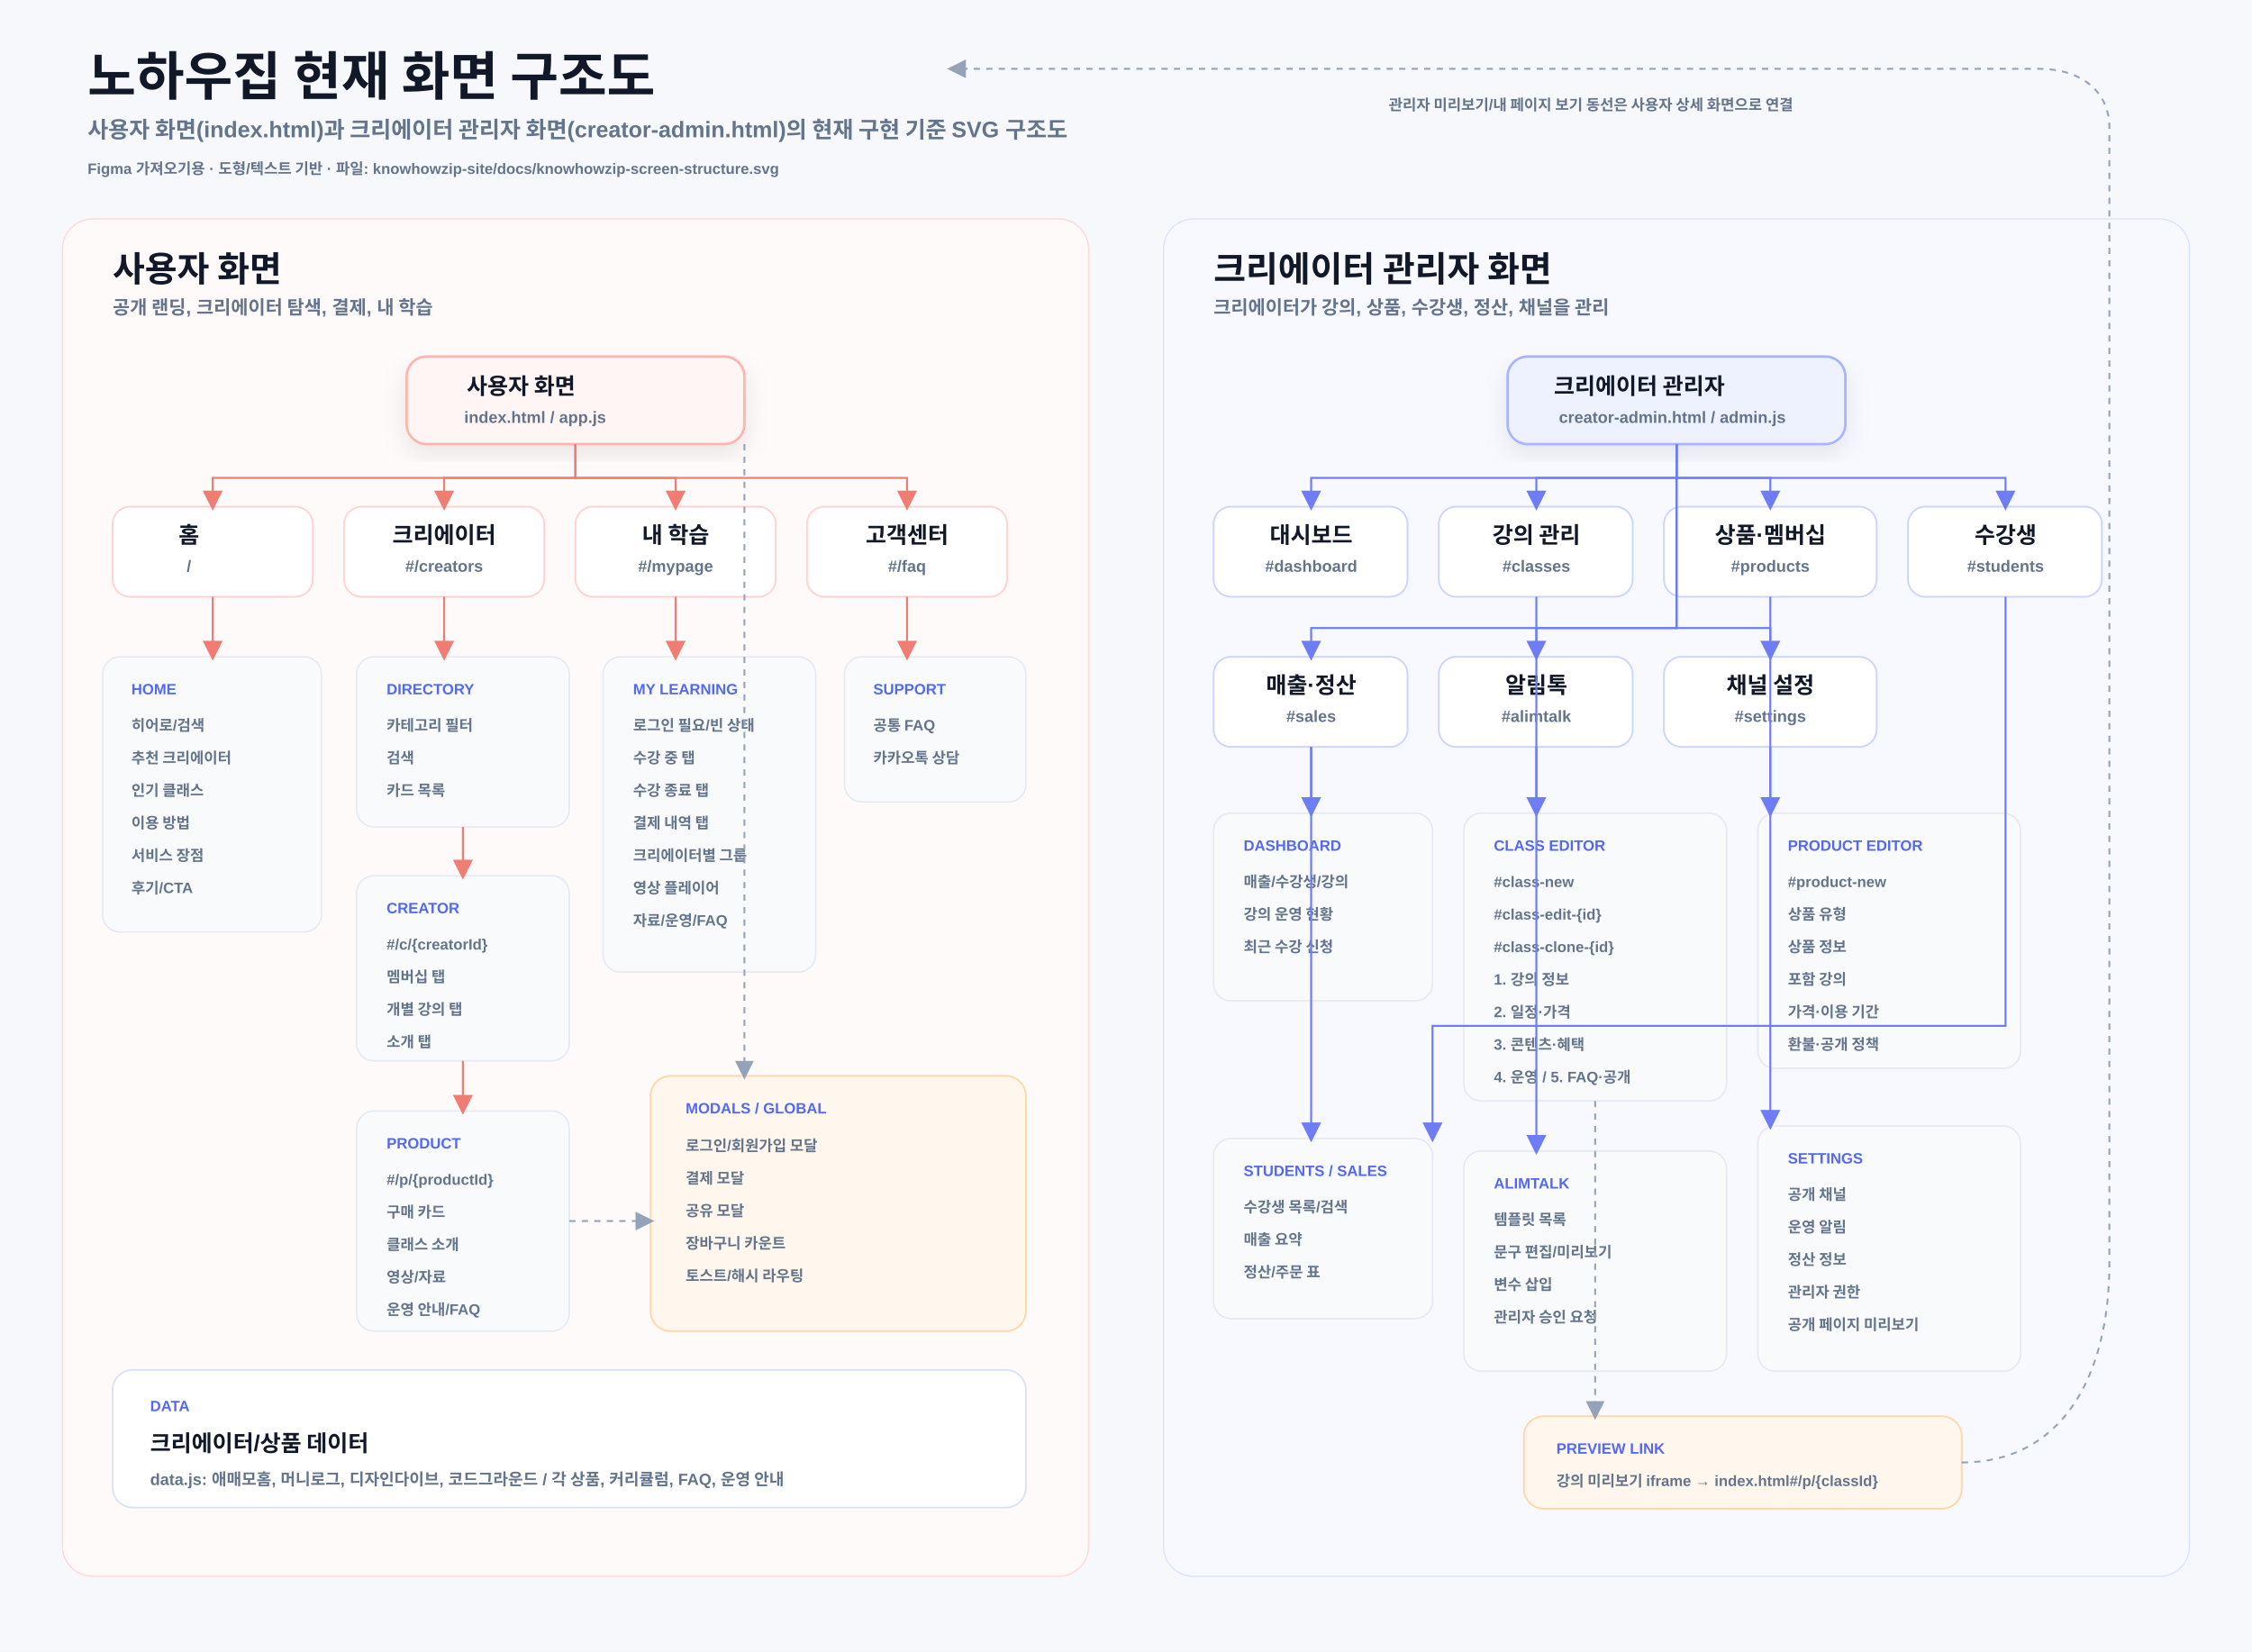
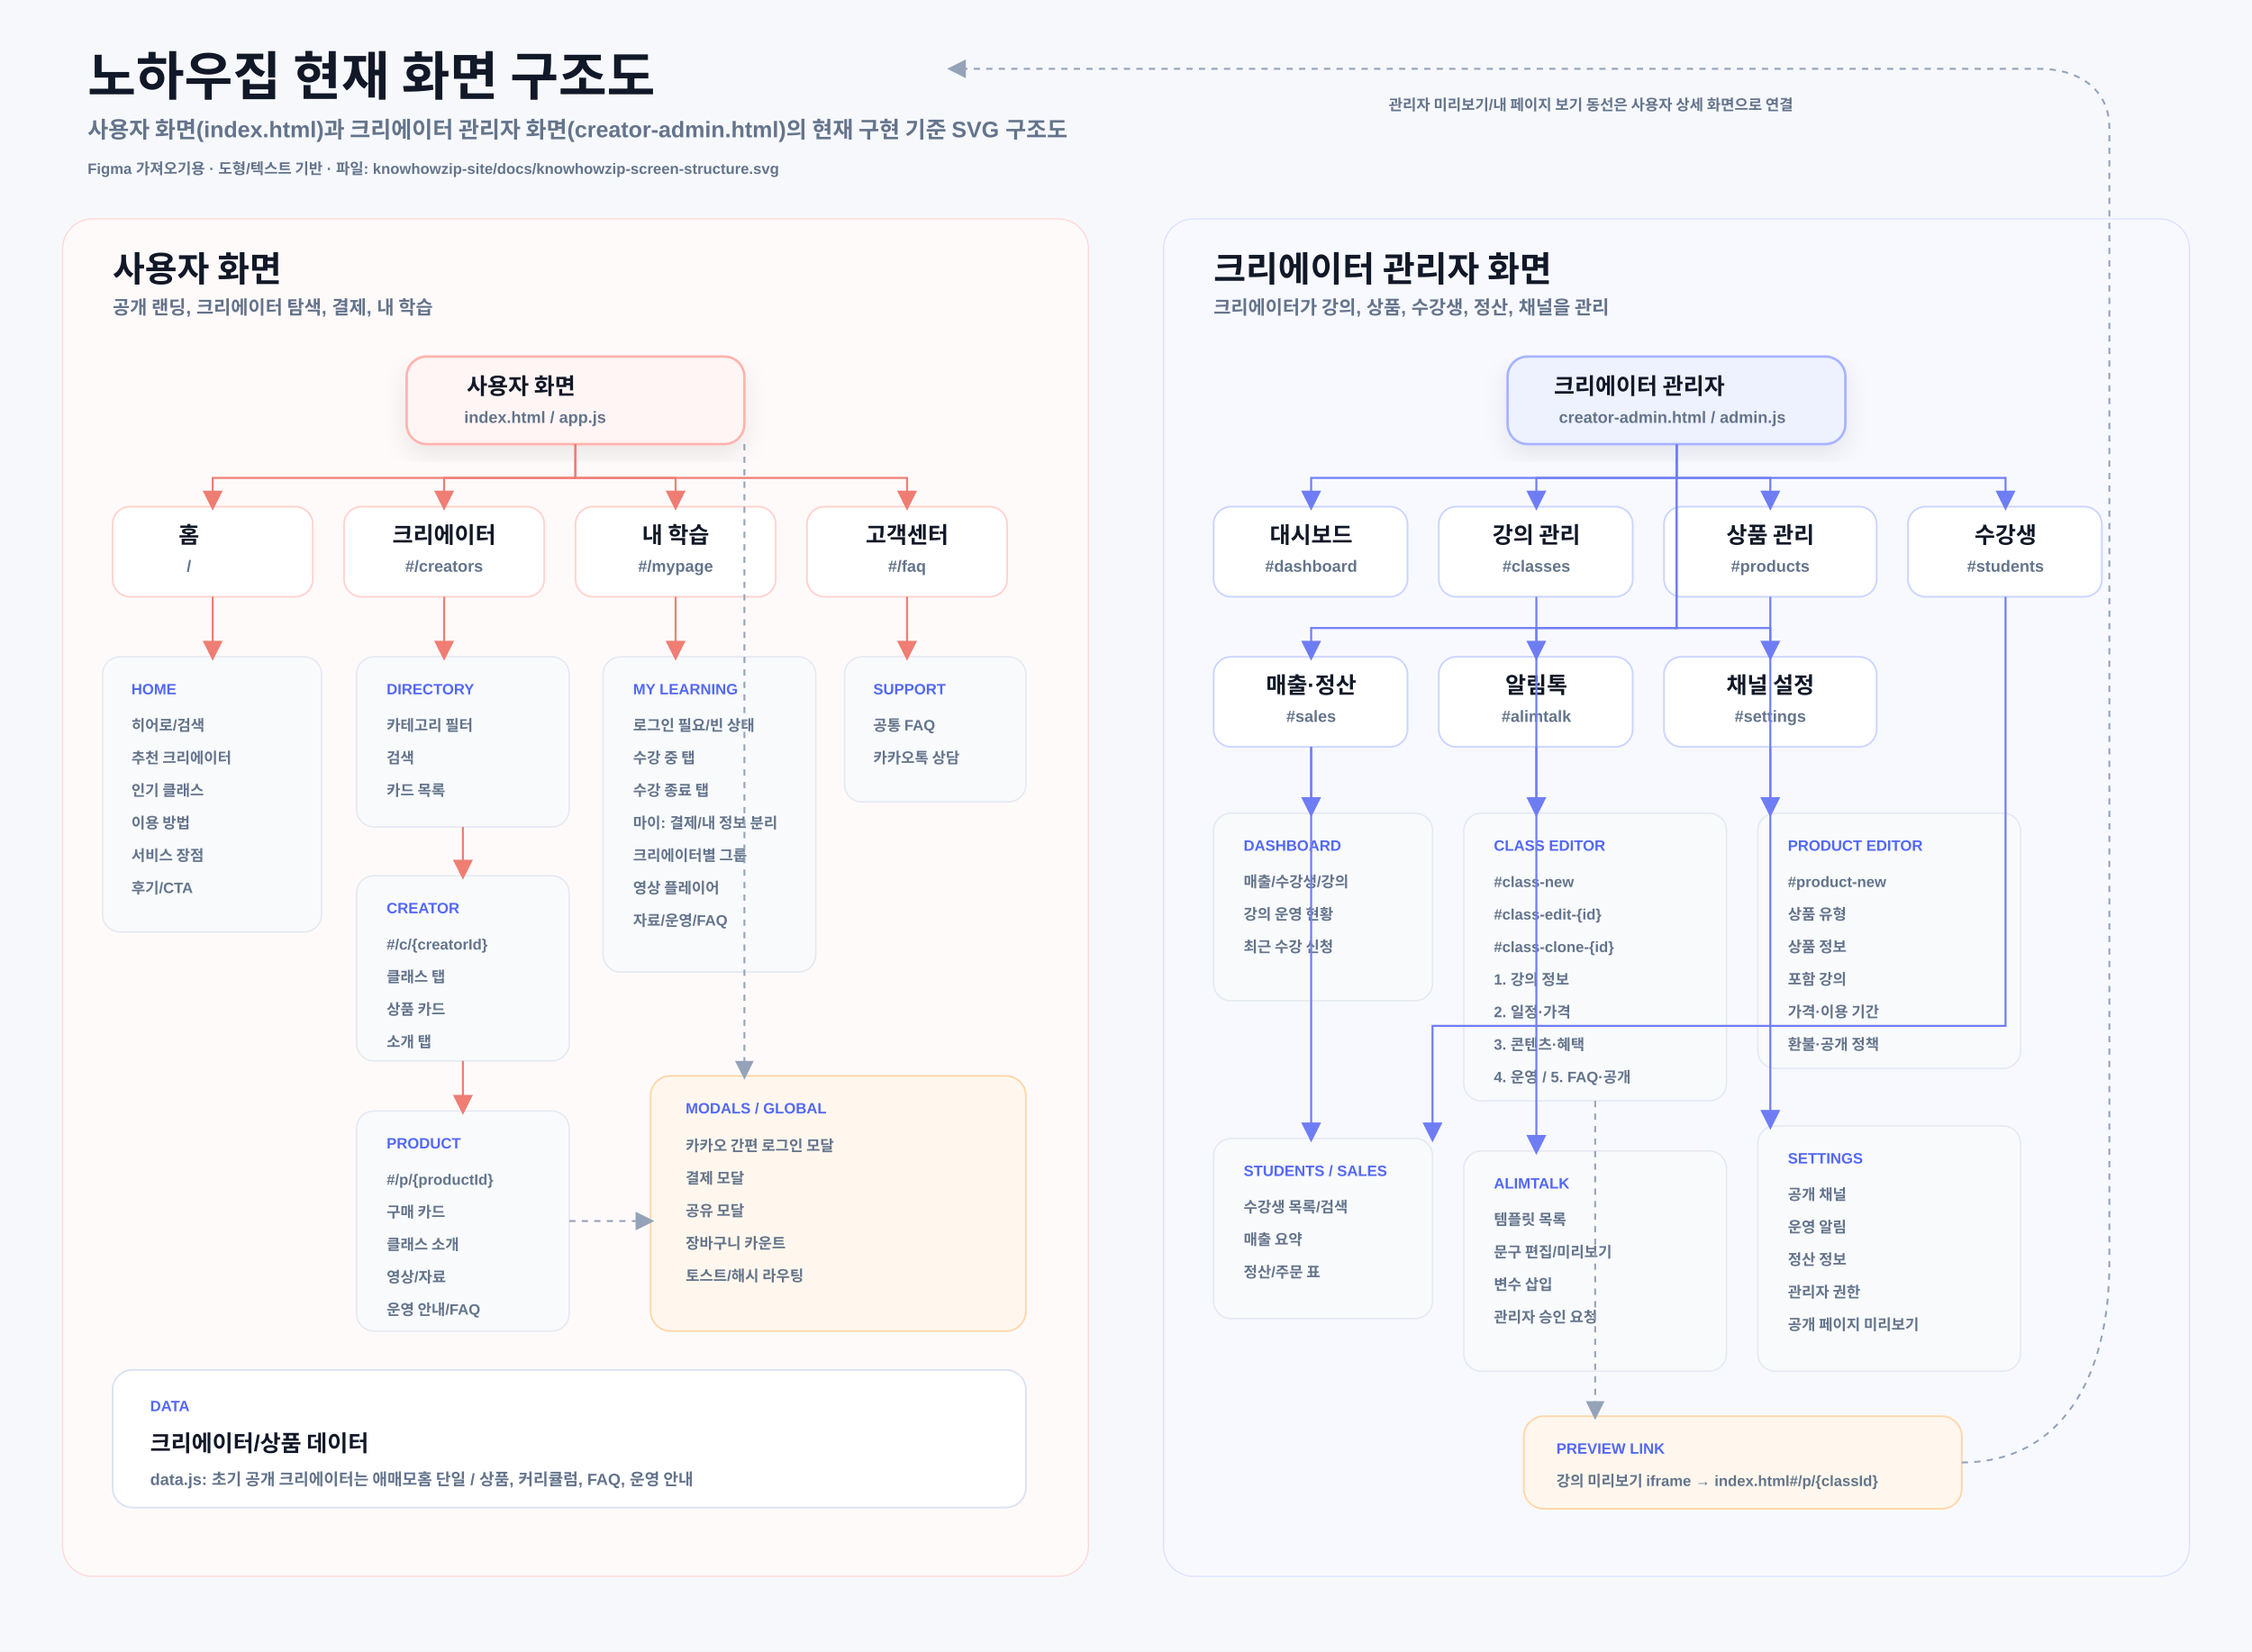
<svg xmlns="http://www.w3.org/2000/svg" width="1800" height="1320" viewBox="0 0 1800 1320" fill="none">
  <style>
    .bg{fill:#f6f8fc}
    .title{font-family:Pretendard,"Noto Sans KR",Arial,sans-serif;font-size:42px;font-weight:900;fill:#111827}
    .subtitle{font-family:Pretendard,"Noto Sans KR",Arial,sans-serif;font-size:18px;font-weight:600;fill:#64748b}
    .lane-title{font-family:Pretendard,"Noto Sans KR",Arial,sans-serif;font-size:28px;font-weight:900;fill:#111827}
    .lane-sub{font-family:Pretendard,"Noto Sans KR",Arial,sans-serif;font-size:15px;font-weight:600;fill:#64748b}
    .node-title{font-family:Pretendard,"Noto Sans KR",Arial,sans-serif;font-size:18px;font-weight:850;fill:#111827}
    .node-sub{font-family:Pretendard,"Noto Sans KR",Arial,sans-serif;font-size:13px;font-weight:600;fill:#64748b}
    .small{font-family:Pretendard,"Noto Sans KR",Arial,sans-serif;font-size:12px;font-weight:700;fill:#64748b}
    .tag{font-family:Pretendard,"Noto Sans KR",Arial,sans-serif;font-size:12px;font-weight:850;fill:#5368f5}
    .card{fill:#ffffff;stroke:#dbe3f0;stroke-width:1.4}
    .root-user{fill:#fff5f5;stroke:#ffb4ae;stroke-width:2}
    .root-admin{fill:#eef2ff;stroke:#a8b4ff;stroke-width:2}
    .section-user{fill:#ffffff;stroke:#ffd3cf;stroke-width:1.4}
    .section-admin{fill:#ffffff;stroke:#cbd5ff;stroke-width:1.4}
    .subnode{fill:#f8fafc;stroke:#e5e9f2;stroke-width:1.2}
    .modal{fill:#fff7ed;stroke:#fed7aa;stroke-width:1.4}
    .line{stroke:#94a3b8;stroke-width:1.5}
    .line-user{stroke:#ef7d73;stroke-width:1.6}
    .line-admin{stroke:#6f7df5;stroke-width:1.6}
    .dash{stroke-dasharray:5 5}
  </style>
  <defs>
    <marker id="arrow-gray" markerWidth="10" markerHeight="10" refX="8" refY="5" orient="auto">
      <path d="M0 0 L10 5 L0 10 Z" fill="#94a3b8" />
    </marker>
    <marker id="arrow-user" markerWidth="10" markerHeight="10" refX="8" refY="5" orient="auto">
      <path d="M0 0 L10 5 L0 10 Z" fill="#ef7d73" />
    </marker>
    <marker id="arrow-admin" markerWidth="10" markerHeight="10" refX="8" refY="5" orient="auto">
      <path d="M0 0 L10 5 L0 10 Z" fill="#6f7df5" />
    </marker>
    <filter id="shadow" x="-10%" y="-10%" width="120%" height="130%">
      <feDropShadow dx="0" dy="8" stdDeviation="10" flood-color="#0f172a" flood-opacity="0.08" />
    </filter>
  </defs>
  <rect class="bg" width="1800" height="1320" />
  <text class="title" x="70" y="76">노하우집 현재 화면 구조도</text>
  <text class="subtitle" x="70" y="110">사용자 화면(index.html)과 크리에이터 관리자 화면(creator-admin.html)의 현재 구현 기준 SVG 구조도</text>
  <text class="small" x="70" y="139">Figma 가져오기용 · 도형/텍스트 기반 · 파일: knowhowzip-site/docs/knowhowzip-screen-structure.svg</text>
  <rect x="50" y="175" width="820" height="1085" rx="24" fill="#fffafa" stroke="#ffd8d5" />
  <rect x="930" y="175" width="820" height="1085" rx="24" fill="#f8f9ff" stroke="#dbe2ff" />
  <text class="lane-title" x="90" y="225">사용자 화면</text>
  <text class="lane-sub" x="90" y="251">공개 랜딩, 크리에이터 탐색, 결제, 내 학습</text>
  <text class="lane-title" x="970" y="225">크리에이터 관리자 화면</text>
  <text class="lane-sub" x="970" y="251">크리에이터가 강의, 상품, 수강생, 정산, 채널을 관리</text>
  <rect class="root-user" x="325" y="285" width="270" height="70" rx="16" filter="url(#shadow)" />
  <text class="node-title" x="373" y="315">사용자 화면</text>
  <text class="node-sub" x="371" y="338">index.html / app.js</text>
  <rect class="section-user" x="90" y="405" width="160" height="72" rx="14" />
  <text class="node-title" x="151" y="434" text-anchor="middle">홈</text>
  <text class="node-sub" x="151" y="457" text-anchor="middle">/</text>
  <rect class="section-user" x="275" y="405" width="160" height="72" rx="14" />
  <text class="node-title" x="355" y="434" text-anchor="middle">크리에이터</text>
  <text class="node-sub" x="355" y="457" text-anchor="middle">#/creators</text>
  <rect class="section-user" x="460" y="405" width="160" height="72" rx="14" />
  <text class="node-title" x="540" y="434" text-anchor="middle">내 학습</text>
  <text class="node-sub" x="540" y="457" text-anchor="middle">#/mypage</text>
  <rect class="section-user" x="645" y="405" width="160" height="72" rx="14" />
  <text class="node-title" x="725" y="434" text-anchor="middle">고객센터</text>
  <text class="node-sub" x="725" y="457" text-anchor="middle">#/faq</text>
  <path class="line-user" d="M460 355 V382 H170 V405" marker-end="url(#arrow-user)" />
  <path class="line-user" d="M460 355 V382 H355 V405" marker-end="url(#arrow-user)" />
  <path class="line-user" d="M460 355 V382 H540 V405" marker-end="url(#arrow-user)" />
  <path class="line-user" d="M460 355 V382 H725 V405" marker-end="url(#arrow-user)" />
  <rect class="subnode" x="82" y="525" width="175" height="220" rx="14" />
  <text class="tag" x="105" y="555">HOME</text>
  <text class="small" x="105" y="584">히어로/검색</text>
  <text class="small" x="105" y="610">추천 크리에이터</text>
  <text class="small" x="105" y="636">인기 클래스</text>
  <text class="small" x="105" y="662">이용 방법</text>
  <text class="small" x="105" y="688">서비스 장점</text>
  <text class="small" x="105" y="714">후기/CTA</text>
  <path class="line-user" d="M170 477 V525" marker-end="url(#arrow-user)" />
  <rect class="subnode" x="285" y="525" width="170" height="136" rx="14" />
  <text class="tag" x="309" y="555">DIRECTORY</text>
  <text class="small" x="309" y="584">카테고리 필터</text>
  <text class="small" x="309" y="610">검색</text>
  <text class="small" x="309" y="636">카드 목록</text>
  <rect class="subnode" x="285" y="700" width="170" height="148" rx="14" />
  <text class="tag" x="309" y="730">CREATOR</text>
  <text class="small" x="309" y="759">#/c/{creatorId}</text>
-   <text class="small" x="309" y="785">멤버십 탭</text>
-   <text class="small" x="309" y="811">개별 강의 탭</text>
+   <text class="small" x="309" y="785">클래스 탭</text>
+   <text class="small" x="309" y="811">상품 카드</text>
  <text class="small" x="309" y="837">소개 탭</text>
  <rect class="subnode" x="285" y="888" width="170" height="176" rx="14" />
  <text class="tag" x="309" y="918">PRODUCT</text>
  <text class="small" x="309" y="947">#/p/{productId}</text>
  <text class="small" x="309" y="973">구매 카드</text>
  <text class="small" x="309" y="999">클래스 소개</text>
  <text class="small" x="309" y="1025">영상/자료</text>
  <text class="small" x="309" y="1051">운영 안내/FAQ</text>
  <path class="line-user" d="M355 477 V525" marker-end="url(#arrow-user)" />
  <path class="line-user" d="M370 661 V700" marker-end="url(#arrow-user)" />
  <path class="line-user" d="M370 848 V888" marker-end="url(#arrow-user)" />
  <rect class="subnode" x="482" y="525" width="170" height="252" rx="14" />
  <text class="tag" x="506" y="555">MY LEARNING</text>
  <text class="small" x="506" y="584">로그인 필요/빈 상태</text>
  <text class="small" x="506" y="610">수강 중 탭</text>
  <text class="small" x="506" y="636">수강 종료 탭</text>
-   <text class="small" x="506" y="662">결제 내역 탭</text>
+   <text class="small" x="506" y="662">마이: 결제/내 정보 분리</text>
  <text class="small" x="506" y="688">크리에이터별 그룹</text>
  <text class="small" x="506" y="714">영상 플레이어</text>
  <text class="small" x="506" y="740">자료/운영/FAQ</text>
  <path class="line-user" d="M540 477 V525" marker-end="url(#arrow-user)" />
  <rect class="subnode" x="675" y="525" width="145" height="116" rx="14" />
  <text class="tag" x="698" y="555">SUPPORT</text>
  <text class="small" x="698" y="584">공통 FAQ</text>
  <text class="small" x="698" y="610">카카오톡 상담</text>
  <path class="line-user" d="M725 477 V525" marker-end="url(#arrow-user)" />
  <rect class="modal" x="520" y="860" width="300" height="204" rx="16" />
  <text class="tag" x="548" y="890" fill="#c2410c">MODALS / GLOBAL</text>
-   <text class="small" x="548" y="920">로그인/회원가입 모달</text>
+   <text class="small" x="548" y="920">카카오 간편 로그인 모달</text>
  <text class="small" x="548" y="946">결제 모달</text>
  <text class="small" x="548" y="972">공유 모달</text>
  <text class="small" x="548" y="998">장바구니 카운트</text>
  <text class="small" x="548" y="1024">토스트/해시 라우팅</text>
  <path class="line dash" d="M455 976 H520" marker-end="url(#arrow-gray)" />
  <path class="line dash" d="M595 355 V860" marker-end="url(#arrow-gray)" />
  <rect class="card" x="90" y="1095" width="730" height="110" rx="16" />
  <text class="tag" x="120" y="1128">DATA</text>
  <text class="node-title" x="120" y="1160">크리에이터/상품 데이터</text>
-   <text class="node-sub" x="120" y="1187">data.js: 애매모홈, 머니로그, 디자인다이브, 코드그라운드 / 각 상품, 커리큘럼, FAQ, 운영 안내</text>
+   <text class="node-sub" x="120" y="1187">data.js: 초기 공개 크리에이터는 애매모홈 단일 / 상품, 커리큘럼, FAQ, 운영 안내</text>
  <rect class="root-admin" x="1205" y="285" width="270" height="70" rx="16" filter="url(#shadow)" />
  <text class="node-title" x="1242" y="315">크리에이터 관리자</text>
  <text class="node-sub" x="1246" y="338">creator-admin.html / admin.js</text>
  <rect class="section-admin" x="970" y="405" width="155" height="72" rx="14" />
  <text class="node-title" x="1048" y="434" text-anchor="middle">대시보드</text>
  <text class="node-sub" x="1048" y="457" text-anchor="middle">#dashboard</text>
  <rect class="section-admin" x="1150" y="405" width="155" height="72" rx="14" />
  <text class="node-title" x="1228" y="434" text-anchor="middle">강의 관리</text>
  <text class="node-sub" x="1228" y="457" text-anchor="middle">#classes</text>
  <rect class="section-admin" x="1330" y="405" width="170" height="72" rx="14" />
-   <text class="node-title" x="1415" y="434" text-anchor="middle">상품·멤버십</text>
+   <text class="node-title" x="1415" y="434" text-anchor="middle">상품 관리</text>
  <text class="node-sub" x="1415" y="457" text-anchor="middle">#products</text>
  <rect class="section-admin" x="1525" y="405" width="155" height="72" rx="14" />
  <text class="node-title" x="1603" y="434" text-anchor="middle">수강생</text>
  <text class="node-sub" x="1603" y="457" text-anchor="middle">#students</text>
  <rect class="section-admin" x="970" y="525" width="155" height="72" rx="14" />
  <text class="node-title" x="1048" y="554" text-anchor="middle">매출·정산</text>
  <text class="node-sub" x="1048" y="577" text-anchor="middle">#sales</text>
  <rect class="section-admin" x="1150" y="525" width="155" height="72" rx="14" />
  <text class="node-title" x="1228" y="554" text-anchor="middle">알림톡</text>
  <text class="node-sub" x="1228" y="577" text-anchor="middle">#alimtalk</text>
  <rect class="section-admin" x="1330" y="525" width="170" height="72" rx="14" />
  <text class="node-title" x="1415" y="554" text-anchor="middle">채널 설정</text>
  <text class="node-sub" x="1415" y="577" text-anchor="middle">#settings</text>
  <path class="line-admin" d="M1340 355 V382 H1048 V405" marker-end="url(#arrow-admin)" />
  <path class="line-admin" d="M1340 355 V382 H1228 V405" marker-end="url(#arrow-admin)" />
  <path class="line-admin" d="M1340 355 V382 H1415 V405" marker-end="url(#arrow-admin)" />
  <path class="line-admin" d="M1340 355 V382 H1603 V405" marker-end="url(#arrow-admin)" />
  <path class="line-admin" d="M1340 355 V502 H1048 V525" marker-end="url(#arrow-admin)" />
  <path class="line-admin" d="M1340 355 V502 H1228 V525" marker-end="url(#arrow-admin)" />
  <path class="line-admin" d="M1340 355 V502 H1415 V525" marker-end="url(#arrow-admin)" />
  <rect class="subnode" x="970" y="650" width="175" height="150" rx="14" />
  <text class="tag" x="994" y="680">DASHBOARD</text>
  <text class="small" x="994" y="709">매출/수강생/강의</text>
  <text class="small" x="994" y="735">강의 운영 현황</text>
  <text class="small" x="994" y="761">최근 수강 신청</text>
  <rect class="subnode" x="1170" y="650" width="210" height="230" rx="14" />
  <text class="tag" x="1194" y="680">CLASS EDITOR</text>
  <text class="small" x="1194" y="709">#class-new</text>
  <text class="small" x="1194" y="735">#class-edit-{id}</text>
  <text class="small" x="1194" y="761">#class-clone-{id}</text>
  <text class="small" x="1194" y="787">1. 강의 정보</text>
  <text class="small" x="1194" y="813">2. 일정·가격</text>
  <text class="small" x="1194" y="839">3. 콘텐츠·혜택</text>
  <text class="small" x="1194" y="865">4. 운영 / 5. FAQ·공개</text>
  <rect class="subnode" x="1405" y="650" width="210" height="204" rx="14" />
  <text class="tag" x="1429" y="680">PRODUCT EDITOR</text>
  <text class="small" x="1429" y="709">#product-new</text>
  <text class="small" x="1429" y="735">상품 유형</text>
  <text class="small" x="1429" y="761">상품 정보</text>
  <text class="small" x="1429" y="787">포함 강의</text>
  <text class="small" x="1429" y="813">가격·이용 기간</text>
  <text class="small" x="1429" y="839">환불·공개 정책</text>
  <rect class="subnode" x="970" y="910" width="175" height="144" rx="14" />
  <text class="tag" x="994" y="940">STUDENTS / SALES</text>
  <text class="small" x="994" y="969">수강생 목록/검색</text>
  <text class="small" x="994" y="995">매출 요약</text>
  <text class="small" x="994" y="1021">정산/주문 표</text>
  <rect class="subnode" x="1170" y="920" width="210" height="176" rx="14" />
  <text class="tag" x="1194" y="950">ALIMTALK</text>
  <text class="small" x="1194" y="979">템플릿 목록</text>
  <text class="small" x="1194" y="1005">문구 편집/미리보기</text>
  <text class="small" x="1194" y="1031">변수 삽입</text>
  <text class="small" x="1194" y="1057">관리자 승인 요청</text>
  <rect class="subnode" x="1405" y="900" width="210" height="196" rx="14" />
  <text class="tag" x="1429" y="930">SETTINGS</text>
  <text class="small" x="1429" y="959">공개 채널</text>
  <text class="small" x="1429" y="985">운영 알림</text>
  <text class="small" x="1429" y="1011">정산 정보</text>
  <text class="small" x="1429" y="1037">관리자 권한</text>
  <text class="small" x="1429" y="1063">공개 페이지 미리보기</text>
  <path class="line-admin" d="M1048 597 V650" marker-end="url(#arrow-admin)" />
  <path class="line-admin" d="M1228 477 V650" marker-end="url(#arrow-admin)" />
  <path class="line-admin" d="M1415 477 V650" marker-end="url(#arrow-admin)" />
  <path class="line-admin" d="M1603 477 V820 H1145 V910" marker-end="url(#arrow-admin)" />
  <path class="line-admin" d="M1048 597 V910" marker-end="url(#arrow-admin)" />
  <path class="line-admin" d="M1228 597 V920" marker-end="url(#arrow-admin)" />
  <path class="line-admin" d="M1415 597 V900" marker-end="url(#arrow-admin)" />
  <rect class="modal" x="1218" y="1132" width="350" height="74" rx="16" />
  <text class="tag" x="1244" y="1162" fill="#c2410c">PREVIEW LINK</text>
  <text class="small" x="1244" y="1188">강의 미리보기 iframe → index.html#/p/{classId}</text>
  <path class="line dash" d="M1275 880 V1132" marker-end="url(#arrow-gray)" />
  <path class="line dash" d="M1568 1169 C1648 1169 1686 1100 1686 1010 V102 C1686 72 1662 55 1630 55 H760" marker-end="url(#arrow-gray)" />
  <text class="small" x="1110" y="88">관리자 미리보기/내 페이지 보기 동선은 사용자 상세 화면으로 연결</text>
</svg>
